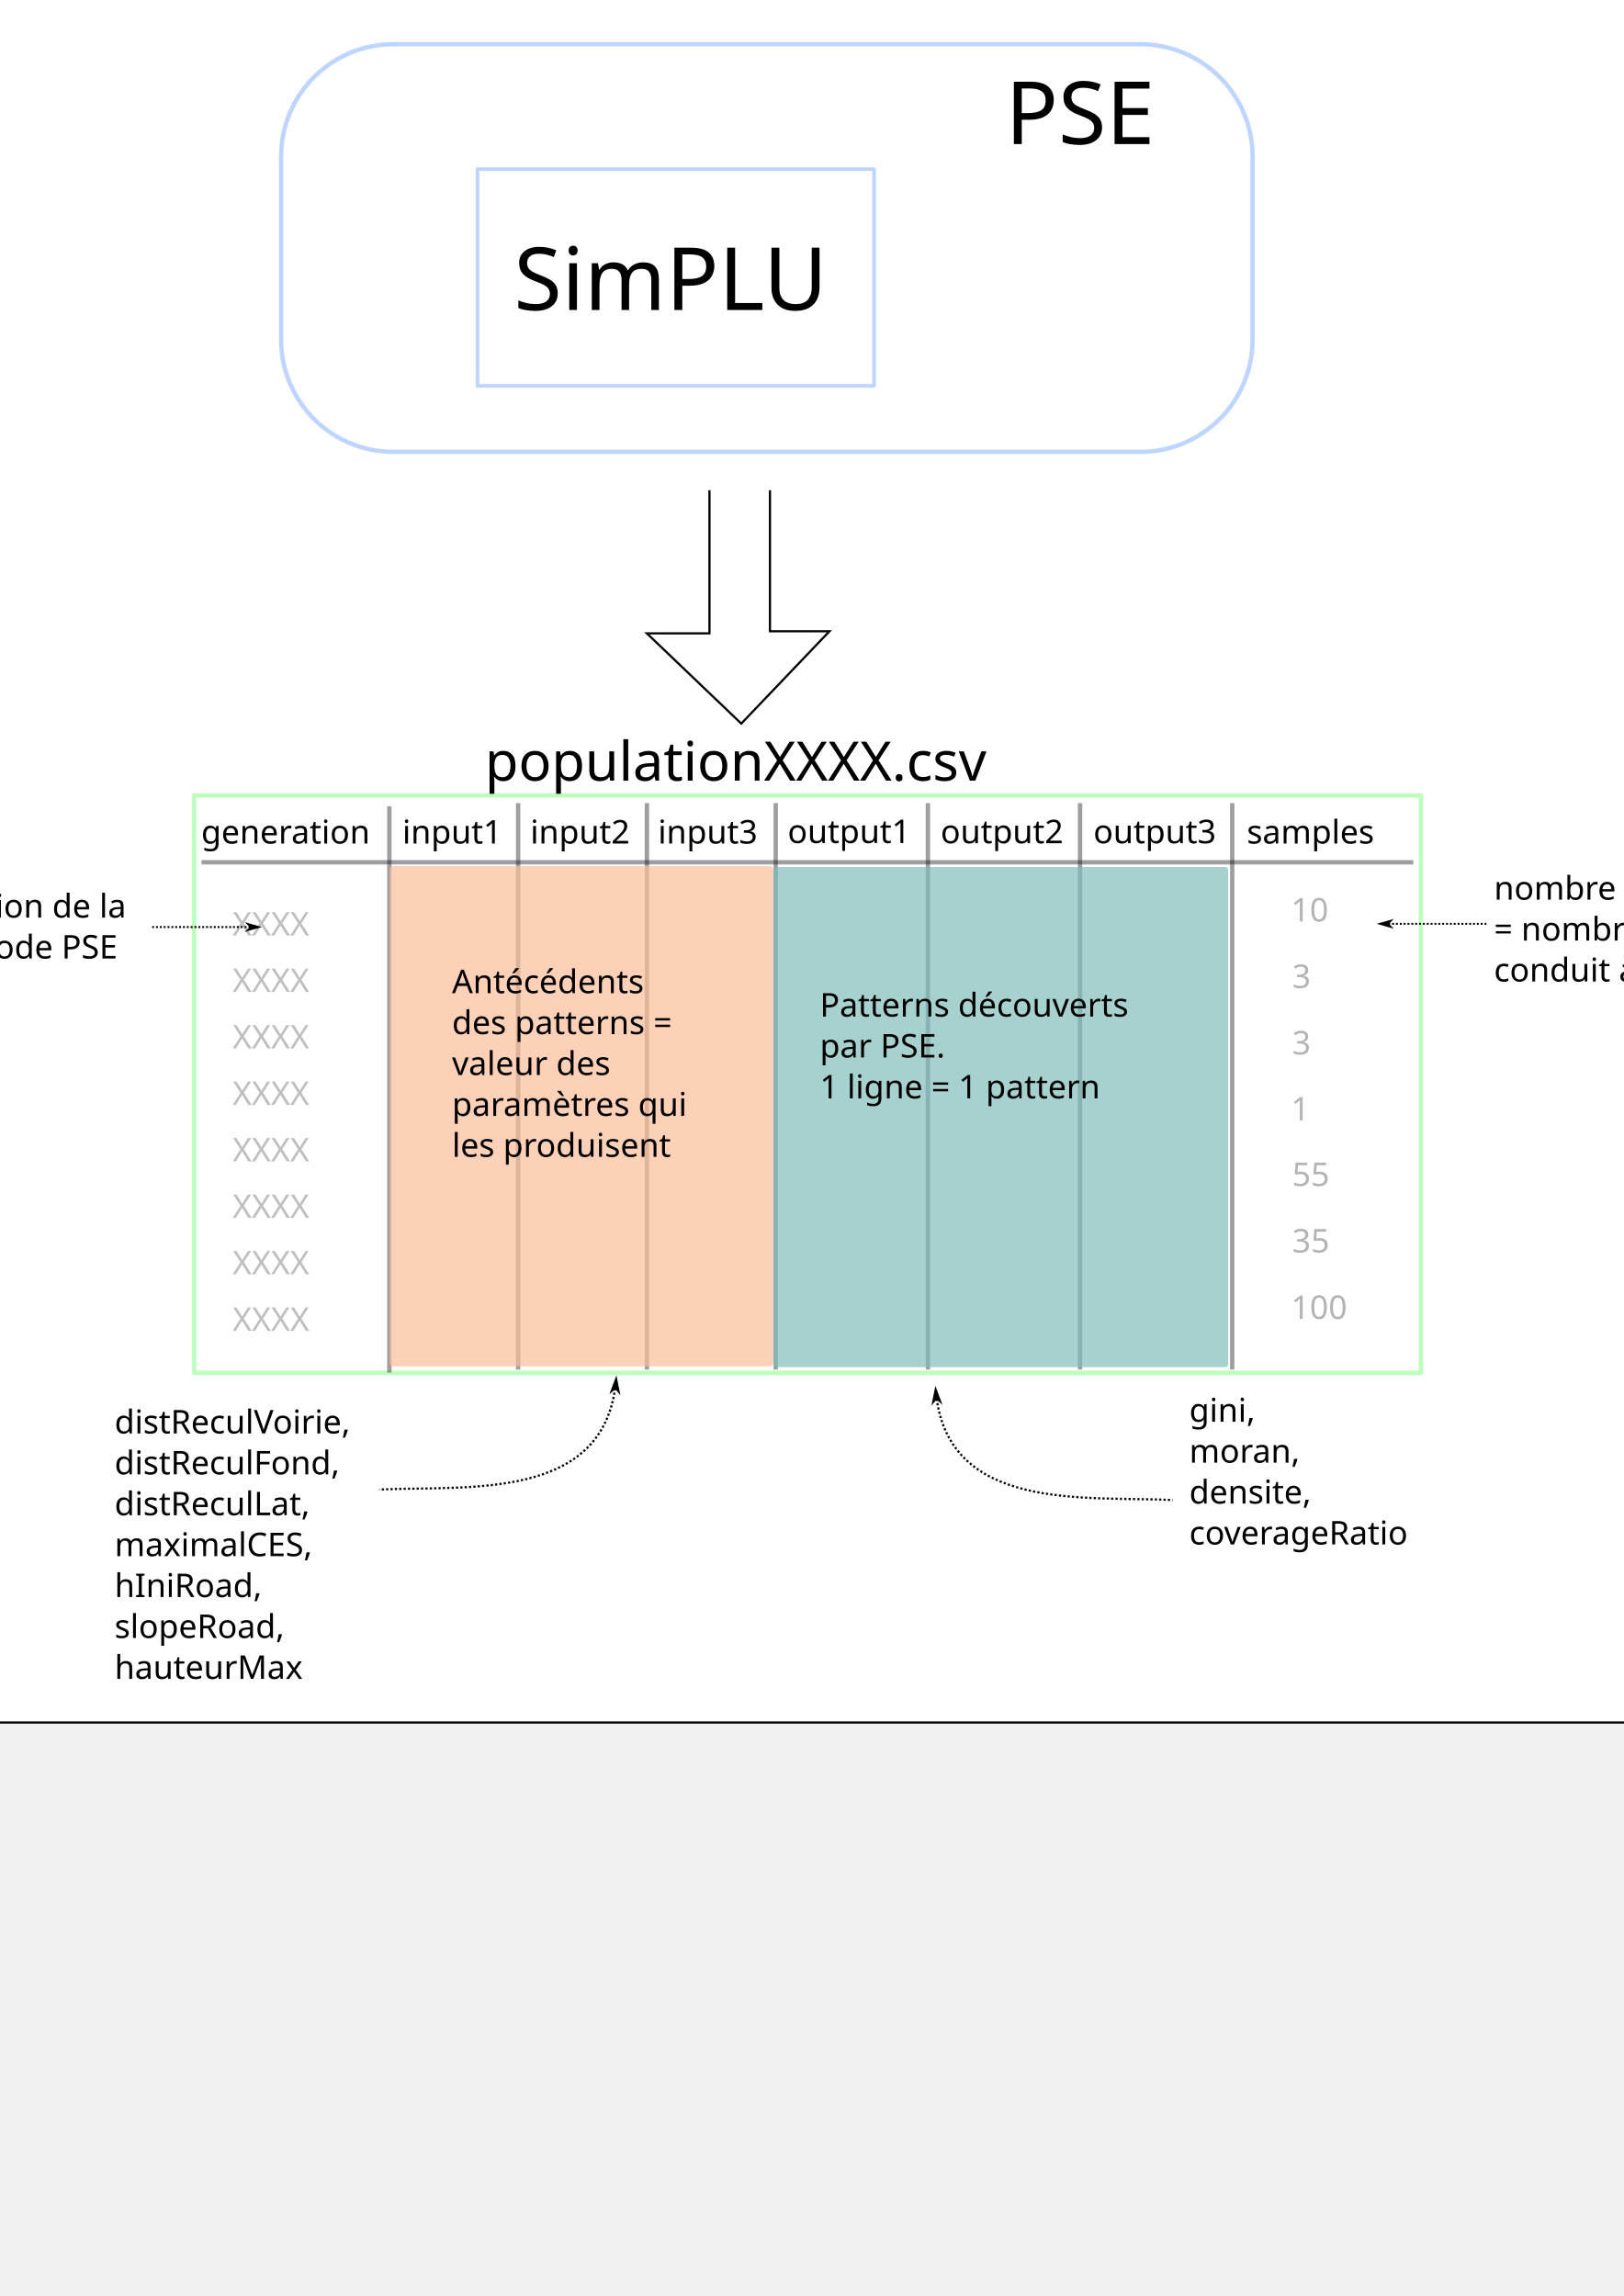
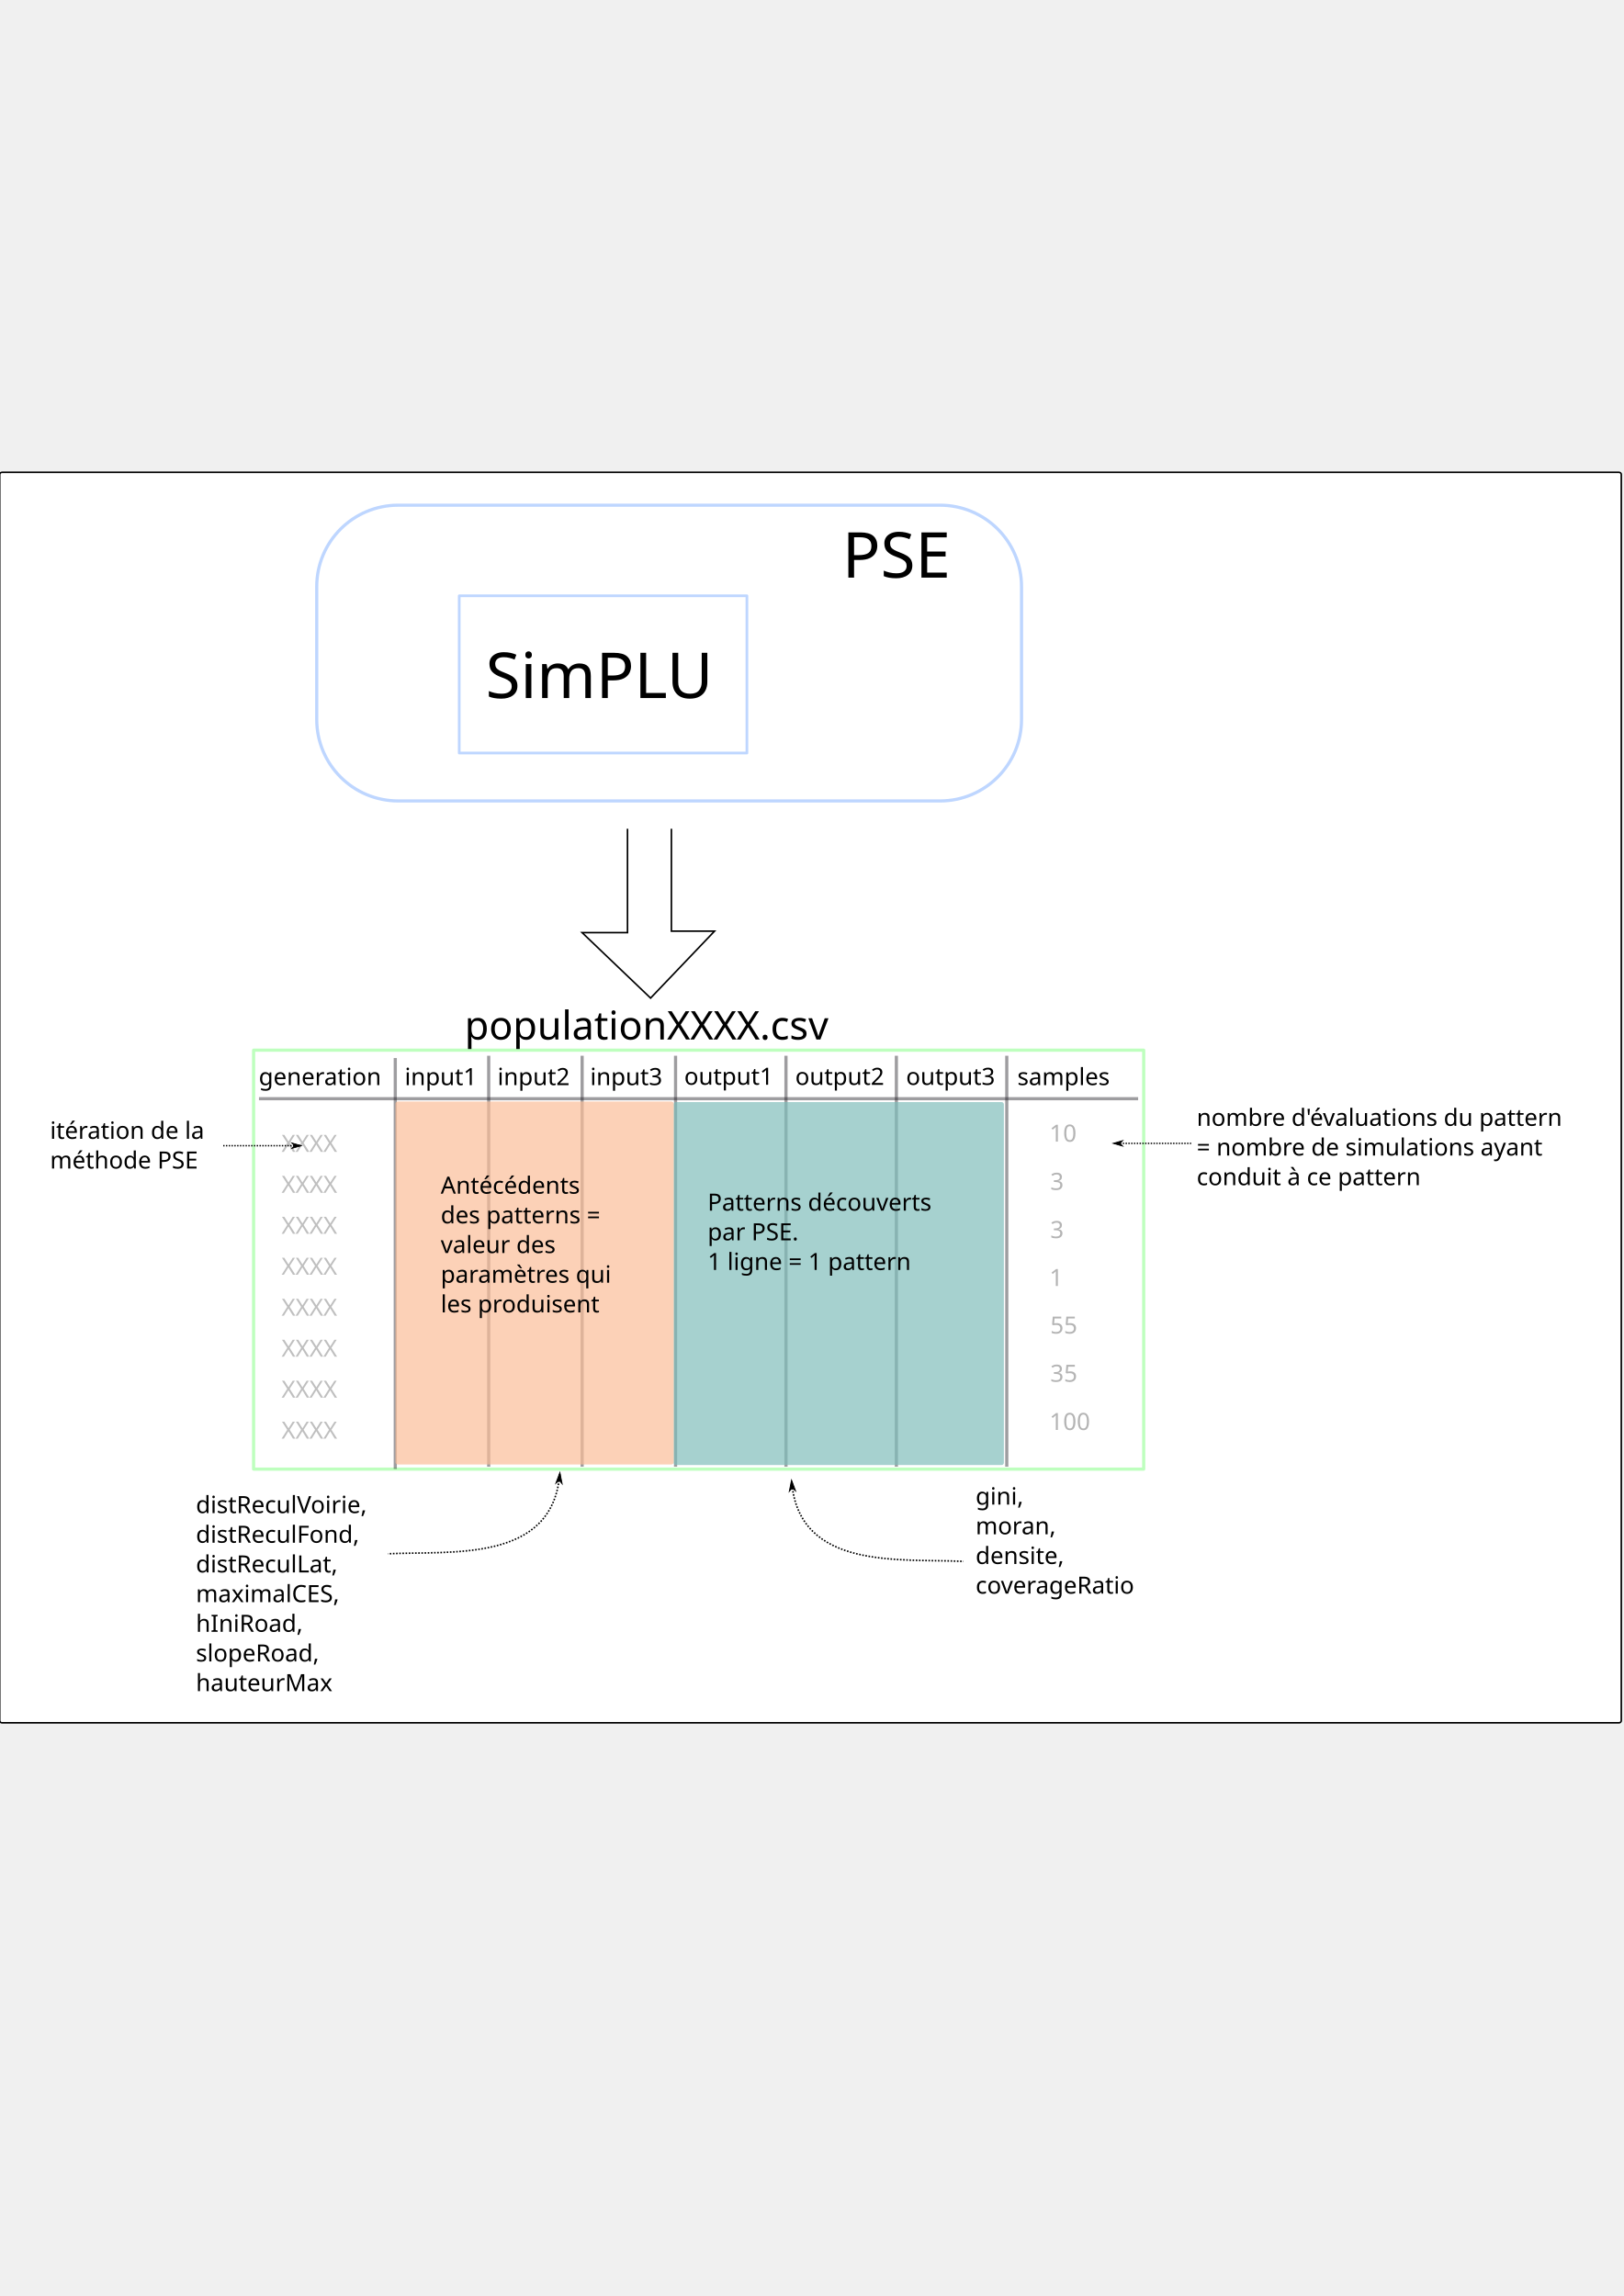
<svg xmlns="http://www.w3.org/2000/svg" width="210mm" height="297mm" viewBox="0 0 744.094 1052.362" id="svg2" version="1.1">
  <defs id="defs4">
    <marker orient="auto" refY="0.0" refX="0.0" id="Arrow1Mend" style="overflow:visible;">
      <path id="path4577" d="M 0.0,0.0 L 5.0,-5.0 L -12.5,0.0 L 5.0,5.0 L 0.0,0.0 z " style="fill-rule:evenodd;stroke:#000000;stroke-width:1pt;stroke-opacity:1;fill:#000000;fill-opacity:1" transform="scale(0.4) rotate(180) translate(10,0)" />
    </marker>
    <marker orient="auto" refY="0.0" refX="0.0" id="Arrow1Mstart" style="overflow:visible">
      <path id="path4574" d="M 0.0,0.0 L 5.0,-5.0 L -12.5,0.0 L 5.0,5.0 L 0.0,0.0 z " style="fill-rule:evenodd;stroke:#000000;stroke-width:1pt;stroke-opacity:1;fill:#000000;fill-opacity:1" transform="scale(0.4) translate(10,0)" />
    </marker>
    <marker orient="auto" refY="0" refX="0" id="Arrow1Mstart-1" style="overflow:visible">
      <path id="path4574-3" d="M 0,0 5,-5 -12.5,0 5,5 0,0 Z" style="fill:#000000;fill-opacity:1;fill-rule:evenodd;stroke:#000000;stroke-width:1pt;stroke-opacity:1" transform="matrix(0.4,0,0,0.4,4,0)" />
    </marker>
    <marker orient="auto" refY="0" refX="0" id="Arrow1Mstart-9" style="overflow:visible">
      <path id="path4574-6" d="M 0,0 5,-5 -12.5,0 5,5 0,0 Z" style="fill:#000000;fill-opacity:1;fill-rule:evenodd;stroke:#000000;stroke-width:1pt;stroke-opacity:1" transform="matrix(0.4,0,0,0.4,4,0)" />
    </marker>
    <marker orient="auto" refY="0" refX="0" id="Arrow1Mstart-9-3" style="overflow:visible">
      <path id="path4574-6-6" d="M 0,0 5,-5 -12.5,0 5,5 0,0 Z" style="fill:#000000;fill-opacity:1;fill-rule:evenodd;stroke:#000000;stroke-width:1pt;stroke-opacity:1" transform="matrix(0.4,0,0,0.4,4,0)" />
    </marker>
  </defs>
  <g id="layer1">
-     <g id="g6643">
+     <g id="g6643" transform="matrix(0.7255119,0,0,0.7255119,51.68504,216.847)">
      <rect ry="1.429" y="-0.495" x="-71.429" height="790" width="1024.285" id="rect4262" style="opacity:1;fill:#ffffff;fill-opacity:1;stroke:#000000;stroke-width:1;stroke-linejoin:round;stroke-miterlimit:4;stroke-dasharray:none;stroke-dashoffset:0;stroke-opacity:1" />
      <g id="g13084">
        <g id="g4142" transform="translate(126.1265,-63.26069)">
          <rect y="140.779" x="92.703" height="99.326" width="181.722" id="rect4136" style="opacity:0.256;fill:none;fill-opacity:1;stroke:#005eff;stroke-width:1.691;stroke-linejoin:round;stroke-miterlimit:4;stroke-dasharray:none;stroke-opacity:1" />
          <text id="text4138" y="205.354" x="109.384" style="font-style:normal;font-weight:normal;font-size:40px;line-height:125%;font-family:Sans;letter-spacing:0px;word-spacing:0px;fill:#000000;fill-opacity:1;stroke:none;stroke-width:1px;stroke-linecap:butt;stroke-linejoin:miter;stroke-opacity:1" xml:space="preserve">
            <tspan y="205.354" x="109.384" id="tspan4140">SimPLU</tspan>
          </text>
        </g>
        <rect style="opacity:0.256;fill:none;fill-opacity:1;stroke:#005eff;stroke-width:2;stroke-linejoin:round;stroke-miterlimit:4;stroke-dasharray:none;stroke-opacity:1" id="rect4147" width="445.181" height="186.832" x="128.825" y="20.276" ry="51.429" />
        <text xml:space="preserve" style="font-style:normal;font-weight:normal;font-size:40px;line-height:125%;font-family:Sans;letter-spacing:0px;word-spacing:0px;fill:#000000;fill-opacity:1;stroke:none;stroke-width:1px;stroke-linecap:butt;stroke-linejoin:miter;stroke-opacity:1" x="460.753" y="66.023" id="text4149">
          <tspan id="tspan4151" x="460.753" y="66.023">PSE</tspan>
        </text>
      </g>
      <text id="text4537" y="544.505" x="263.571" style="font-style:normal;font-weight:normal;font-size:15px;line-height:125%;font-family:Sans;letter-spacing:0px;word-spacing:0px;fill:#000000;fill-opacity:1;stroke:none;stroke-width:1px;stroke-linecap:butt;stroke-linejoin:miter;stroke-opacity:1" xml:space="preserve">
        <tspan y="544.505" x="263.571" id="tspan4539" />
        <tspan id="tspan4541" y="563.255" x="263.571" />
      </text>
      <g transform="translate(10,-67.14286)" id="g18637">
        <g id="g4357" transform="translate(2.857143,43.57143)">
          <g transform="translate(-431.4286,340.7143)" id="g4319">
            <rect style="opacity:0.256;fill:none;fill-opacity:1;stroke:#00ff00;stroke-width:2;stroke-linejoin:round;stroke-miterlimit:4;stroke-dasharray:none;stroke-opacity:1" id="rect4153" width="562.224" height="264.663" x="507.521" y="47.425" />
            <text xml:space="preserve" style="font-style:normal;font-weight:normal;font-size:25px;line-height:125%;font-family:Sans;letter-spacing:0px;word-spacing:0px;fill:#000000;fill-opacity:1;stroke:none;stroke-width:1px;stroke-linecap:butt;stroke-linejoin:miter;stroke-opacity:1" x="640.805" y="40.667" id="text4155">
              <tspan id="tspan4157" x="640.805" y="40.667">populationXXXX.csv</tspan>
            </text>
            <path style="opacity:0.41;fill:none;fill-rule:evenodd;stroke:#120f15;stroke-width:2;stroke-linecap:butt;stroke-linejoin:miter;stroke-miterlimit:4;stroke-dasharray:none;stroke-opacity:1" d="m 597,52.383 0,259.609" id="path4159" />
            <g id="g4193" transform="translate(43.94163,-92.93403)">
              <text id="text4161" y="162.418" x="559.017" style="font-style:normal;font-weight:normal;font-size:15px;line-height:125%;font-family:Sans;letter-spacing:0px;word-spacing:0px;fill:#000000;fill-opacity:1;stroke:none;stroke-width:1px;stroke-linecap:butt;stroke-linejoin:miter;stroke-opacity:1" xml:space="preserve">
                <tspan y="162.418" x="559.017" id="tspan4163">input1</tspan>
              </text>
              <text id="text4165" y="162.418" x="617.651" style="font-style:normal;font-weight:normal;font-size:15px;line-height:125%;font-family:Sans;letter-spacing:0px;word-spacing:0px;fill:#000000;fill-opacity:1;stroke:none;stroke-width:1px;stroke-linecap:butt;stroke-linejoin:miter;stroke-opacity:1" xml:space="preserve">
                <tspan y="162.418" x="617.651" id="tspan4167">input2</tspan>
              </text>
              <text id="text4169" y="162.418" x="676.168" style="font-style:normal;font-weight:normal;font-size:15px;line-height:125%;font-family:Sans;letter-spacing:0px;word-spacing:0px;fill:#000000;fill-opacity:1;stroke:none;stroke-width:1px;stroke-linecap:butt;stroke-linejoin:miter;stroke-opacity:1" xml:space="preserve">
                <tspan y="162.418" x="676.168" id="tspan4171">input3</tspan>
              </text>
              <text id="text4173" y="162.187" x="735.571" style="font-style:normal;font-weight:normal;font-size:15px;line-height:125%;font-family:Sans;letter-spacing:0px;word-spacing:0px;fill:#000000;fill-opacity:1;stroke:none;stroke-width:1px;stroke-linecap:butt;stroke-linejoin:miter;stroke-opacity:1" xml:space="preserve">
                <tspan y="162.187" x="735.571" id="tspan4175">output1</tspan>
              </text>
              <text id="text4177" y="162.286" x="805.69" style="font-style:normal;font-weight:normal;font-size:15px;line-height:125%;font-family:Sans;letter-spacing:0px;word-spacing:0px;fill:#000000;fill-opacity:1;stroke:none;stroke-width:1px;stroke-linecap:butt;stroke-linejoin:miter;stroke-opacity:1" xml:space="preserve">
                <tspan y="162.286" x="805.69" id="tspan4179">output2</tspan>
              </text>
              <text id="text4181" y="162.286" x="875.692" style="font-style:normal;font-weight:normal;font-size:15px;line-height:125%;font-family:Sans;letter-spacing:0px;word-spacing:0px;fill:#000000;fill-opacity:1;stroke:none;stroke-width:1px;stroke-linecap:butt;stroke-linejoin:miter;stroke-opacity:1" xml:space="preserve">
                <tspan y="162.286" x="875.692" id="tspan4183">output3</tspan>
              </text>
              <text id="text4185" y="162.418" x="946.008" style="font-style:normal;font-weight:normal;font-size:15px;line-height:125%;font-family:Sans;letter-spacing:0px;word-spacing:0px;fill:#000000;fill-opacity:1;stroke:none;stroke-width:1px;stroke-linecap:butt;stroke-linejoin:miter;stroke-opacity:1" xml:space="preserve">
                <tspan y="162.418" x="946.008" id="tspan4187">samples</tspan>
              </text>
              <text id="text4189" y="162.418" x="466.823" style="font-style:normal;font-weight:normal;font-size:15px;line-height:125%;font-family:Sans;letter-spacing:0px;word-spacing:0px;fill:#000000;fill-opacity:1;stroke:none;stroke-width:1px;stroke-linecap:butt;stroke-linejoin:miter;stroke-opacity:1" xml:space="preserve">
                <tspan y="162.418" x="466.823" id="tspan4191">generation</tspan>
              </text>
            </g>
            <path style="opacity:0.41;fill:none;fill-rule:evenodd;stroke:#120f15;stroke-width:2;stroke-linecap:butt;stroke-linejoin:miter;stroke-miterlimit:4;stroke-dasharray:none;stroke-opacity:1" d="m 656.02,50.954 0,259.609" id="path4159-8" />
            <path style="opacity:0.41;fill:none;fill-rule:evenodd;stroke:#120f15;stroke-width:2;stroke-linecap:butt;stroke-linejoin:miter;stroke-miterlimit:4;stroke-dasharray:none;stroke-opacity:1" d="m 715.039,50.954 0,259.609" id="path4159-2" />
            <path style="opacity:0.41;fill:none;fill-rule:evenodd;stroke:#120f15;stroke-width:2;stroke-linecap:butt;stroke-linejoin:miter;stroke-miterlimit:4;stroke-dasharray:none;stroke-opacity:1" d="m 774.059,50.954 0,259.609" id="path4159-6" />
            <path style="opacity:0.41;fill:none;fill-rule:evenodd;stroke:#120f15;stroke-width:2;stroke-linecap:butt;stroke-linejoin:miter;stroke-miterlimit:4;stroke-dasharray:none;stroke-opacity:1" d="m 843.793,50.954 0,259.609" id="path4159-1" />
            <path style="opacity:0.41;fill:none;fill-rule:evenodd;stroke:#120f15;stroke-width:2;stroke-linecap:butt;stroke-linejoin:miter;stroke-miterlimit:4;stroke-dasharray:none;stroke-opacity:1" d="m 913.527,50.954 0,259.609" id="path4159-9" />
            <path style="opacity:0.41;fill:none;fill-rule:evenodd;stroke:#120f15;stroke-width:2;stroke-linecap:butt;stroke-linejoin:miter;stroke-miterlimit:4;stroke-dasharray:none;stroke-opacity:1" d="m 983.261,50.954 0,259.609" id="path4159-10" />
          </g>
          <path id="path4159-0" d="m 79.481,418.791 555.324,0" style="opacity:0.41;fill:none;fill-rule:evenodd;stroke:#120f15;stroke-width:2;stroke-linecap:butt;stroke-linejoin:miter;stroke-miterlimit:4;stroke-dasharray:none;stroke-opacity:1" />
        </g>
        <text xml:space="preserve" style="font-style:normal;font-weight:normal;font-size:15px;line-height:125%;font-family:Sans;letter-spacing:0px;word-spacing:0px;opacity:0.253;fill:#000000;fill-opacity:1;stroke:none;stroke-width:1px;stroke-linecap:butt;stroke-linejoin:miter;stroke-opacity:1" x="96.591" y="495.934" id="text4388">
          <tspan id="tspan4390" x="96.591" y="495.934">XXXX</tspan>
        </text>
        <text xml:space="preserve" style="font-style:normal;font-weight:normal;font-size:15px;line-height:125%;font-family:Sans;letter-spacing:0px;word-spacing:0px;opacity:0.253;fill:#000000;fill-opacity:1;stroke:none;stroke-width:1px;stroke-linecap:butt;stroke-linejoin:miter;stroke-opacity:1" x="96.591" y="521.817" id="text4388-4">
          <tspan id="tspan4390-1" x="96.591" y="521.817">XXXX</tspan>
        </text>
        <text xml:space="preserve" style="font-style:normal;font-weight:normal;font-size:15px;line-height:125%;font-family:Sans;letter-spacing:0px;word-spacing:0px;opacity:0.253;fill:#000000;fill-opacity:1;stroke:none;stroke-width:1px;stroke-linecap:butt;stroke-linejoin:miter;stroke-opacity:1" x="96.591" y="573.583" id="text4388-9">
          <tspan id="tspan4390-7" x="96.591" y="573.583">XXXX</tspan>
        </text>
        <text xml:space="preserve" style="font-style:normal;font-weight:normal;font-size:15px;line-height:125%;font-family:Sans;letter-spacing:0px;word-spacing:0px;opacity:0.253;fill:#000000;fill-opacity:1;stroke:none;stroke-width:1px;stroke-linecap:butt;stroke-linejoin:miter;stroke-opacity:1" x="96.591" y="625.349" id="text4388-7">
          <tspan id="tspan4390-9" x="96.591" y="625.349">XXXX</tspan>
        </text>
        <text xml:space="preserve" style="font-style:normal;font-weight:normal;font-size:15px;line-height:125%;font-family:Sans;letter-spacing:0px;word-spacing:0px;opacity:0.253;fill:#000000;fill-opacity:1;stroke:none;stroke-width:1px;stroke-linecap:butt;stroke-linejoin:miter;stroke-opacity:1" x="96.591" y="677.115" id="text4388-3">
          <tspan id="tspan4390-2" x="96.591" y="677.115">XXXX</tspan>
        </text>
        <text xml:space="preserve" style="font-style:normal;font-weight:normal;font-size:15px;line-height:125%;font-family:Sans;letter-spacing:0px;word-spacing:0px;opacity:0.253;fill:#000000;fill-opacity:1;stroke:none;stroke-width:1px;stroke-linecap:butt;stroke-linejoin:miter;stroke-opacity:1" x="96.591" y="651.232" id="text4388-38">
          <tspan id="tspan4390-10" x="96.591" y="651.232">XXXX</tspan>
        </text>
        <text xml:space="preserve" style="font-style:normal;font-weight:normal;font-size:15px;line-height:125%;font-family:Sans;letter-spacing:0px;word-spacing:0px;opacity:0.253;fill:#000000;fill-opacity:1;stroke:none;stroke-width:1px;stroke-linecap:butt;stroke-linejoin:miter;stroke-opacity:1" x="96.591" y="599.466" id="text4388-0">
          <tspan id="tspan4390-77" x="96.591" y="599.466">XXXX</tspan>
        </text>
        <text xml:space="preserve" style="font-style:normal;font-weight:normal;font-size:15px;line-height:125%;font-family:Sans;letter-spacing:0px;word-spacing:0px;opacity:0.253;fill:#000000;fill-opacity:1;stroke:none;stroke-width:1px;stroke-linecap:butt;stroke-linejoin:miter;stroke-opacity:1" x="96.591" y="547.7" id="text4388-92">
          <tspan id="tspan4390-97" x="96.591" y="547.7">XXXX</tspan>
        </text>
        <text xml:space="preserve" style="font-style:normal;font-weight:normal;font-size:15px;line-height:125%;font-family:Sans;letter-spacing:0px;word-spacing:0px;opacity:0.295;fill:#000000;fill-opacity:1;stroke:none;stroke-width:1px;stroke-linecap:butt;stroke-linejoin:miter;stroke-opacity:1" x="581.638" y="489.505" id="text4458">
          <tspan id="tspan4460" x="581.638" y="489.505">10</tspan>
        </text>
        <text xml:space="preserve" style="font-style:normal;font-weight:normal;font-size:15px;line-height:125%;font-family:Sans;letter-spacing:0px;word-spacing:0px;opacity:0.295;fill:#000000;fill-opacity:1;stroke:none;stroke-width:1px;stroke-linecap:butt;stroke-linejoin:miter;stroke-opacity:1" x="581.638" y="580.683" id="text4462">
          <tspan id="tspan4464" x="581.638" y="580.683">1</tspan>
        </text>
        <text xml:space="preserve" style="font-style:normal;font-weight:normal;font-size:15px;line-height:125%;font-family:Sans;letter-spacing:0px;word-spacing:0px;opacity:0.295;fill:#000000;fill-opacity:1;stroke:none;stroke-width:1px;stroke-linecap:butt;stroke-linejoin:miter;stroke-opacity:1" x="582.143" y="641.189" id="text4466">
          <tspan id="tspan4468" x="582.143" y="641.189">35</tspan>
        </text>
        <text xml:space="preserve" style="font-style:normal;font-weight:normal;font-size:15px;line-height:125%;font-family:Sans;letter-spacing:0px;word-spacing:0px;opacity:0.295;fill:#000000;fill-opacity:1;stroke:none;stroke-width:1px;stroke-linecap:butt;stroke-linejoin:miter;stroke-opacity:1" x="581.638" y="671.648" id="text4470">
          <tspan id="tspan4472" x="581.638" y="671.648">100</tspan>
        </text>
        <text xml:space="preserve" style="font-style:normal;font-weight:normal;font-size:15px;line-height:125%;font-family:Sans;letter-spacing:0px;word-spacing:0px;opacity:0.295;fill:#000000;fill-opacity:1;stroke:none;stroke-width:1px;stroke-linecap:butt;stroke-linejoin:miter;stroke-opacity:1" x="582.143" y="519.963" id="text4474">
          <tspan id="tspan4476" x="582.143" y="519.963">3</tspan>
        </text>
        <text xml:space="preserve" style="font-style:normal;font-weight:normal;font-size:15px;line-height:125%;font-family:Sans;letter-spacing:0px;word-spacing:0px;opacity:0.295;fill:#000000;fill-opacity:1;stroke:none;stroke-width:1px;stroke-linecap:butt;stroke-linejoin:miter;stroke-opacity:1" x="582.128" y="610.731" id="text4478">
          <tspan id="tspan4480" x="582.128" y="610.731">55</tspan>
        </text>
        <text xml:space="preserve" style="font-style:normal;font-weight:normal;font-size:15px;line-height:125%;font-family:Sans;letter-spacing:0px;word-spacing:0px;opacity:0.295;fill:#000000;fill-opacity:1;stroke:none;stroke-width:1px;stroke-linecap:butt;stroke-linejoin:miter;stroke-opacity:1" x="582.143" y="550.422" id="text4474-1">
          <tspan id="tspan4476-4" x="582.143" y="550.422">3</tspan>
        </text>
        <rect style="opacity:0.688;fill:#7ebcba;fill-opacity:1;stroke:none;stroke-width:2;stroke-linejoin:round;stroke-miterlimit:4;stroke-dasharray:none;stroke-opacity:1" id="rect4500" width="208.571" height="229.286" x="344.286" y="464.505" ry="1.429" />
        <text xml:space="preserve" style="font-style:normal;font-weight:normal;font-size:15px;line-height:125%;font-family:Sans;letter-spacing:0px;word-spacing:0px;fill:#000000;fill-opacity:1;stroke:none;stroke-width:1px;stroke-linecap:butt;stroke-linejoin:miter;stroke-opacity:1" x="365.714" y="533.076" id="text4502">
          <tspan id="tspan4504" x="365.714" y="533.076">Patterns découverts</tspan>
          <tspan x="365.714" y="551.826" id="tspan4506">par PSE.</tspan>
          <tspan x="365.714" y="570.576" id="tspan4549">1 ligne = 1 pattern </tspan>
        </text>
        <rect style="opacity:0.688;fill:#fbbc96;fill-opacity:1;stroke:none;stroke-width:2;stroke-linejoin:round;stroke-miterlimit:4;stroke-dasharray:none;stroke-opacity:1" id="rect4500-6" width="175.714" height="229.286" x="168.571" y="464.148" ry="1.429" />
        <text xml:space="preserve" style="font-style:normal;font-weight:normal;font-size:15px;line-height:125%;font-family:Sans;letter-spacing:0px;word-spacing:0px;fill:#000000;fill-opacity:1;stroke:none;stroke-width:1px;stroke-linecap:butt;stroke-linejoin:miter;stroke-opacity:1" x="197.143" y="522.362" id="text4523">
          <tspan id="tspan4525" x="197.143" y="522.362">Antécédents </tspan>
          <tspan x="197.143" y="541.112" id="tspan4527">des patterns =</tspan>
          <tspan x="197.143" y="559.862" id="tspan4543">valeur des </tspan>
          <tspan x="197.143" y="578.612" id="tspan4535">paramètres qui </tspan>
          <tspan x="197.143" y="597.362" id="tspan4560">les produisent</tspan>
        </text>
        <path style="fill:none;fill-rule:evenodd;stroke:#000000;stroke-width:1;stroke-linecap:butt;stroke-linejoin:miter;stroke-miterlimit:4;stroke-dasharray:1, 1;stroke-dashoffset:0;stroke-opacity:1;marker-start:url(#Arrow1Mstart)" d="m 272.336,699.505 c -4.594,56.211 -68.512,48.463 -108.571,50.357" id="path4562" />
        <text xml:space="preserve" style="font-style:normal;font-weight:normal;font-size:15px;line-height:125%;font-family:Sans;letter-spacing:0px;word-spacing:0px;fill:#000000;fill-opacity:1;stroke:none;stroke-width:1px;stroke-linecap:butt;stroke-linejoin:miter;stroke-opacity:1" x="42.5" y="724.148" id="text12310">
          <tspan x="42.5" y="724.148" id="tspan12320">distReculVoirie,</tspan>
          <tspan x="42.5" y="742.898" id="tspan12324">distReculFond,</tspan>
          <tspan x="42.5" y="761.648" id="tspan12326">distReculLat,</tspan>
          <tspan x="42.5" y="780.398" id="tspan12328">maximalCES,</tspan>
          <tspan x="42.5" y="799.148" id="tspan12330">hIniRoad,</tspan>
          <tspan x="42.5" y="817.898" id="tspan12332">slopeRoad,</tspan>
          <tspan x="42.5" y="836.648" id="tspan12334">hauteurMax</tspan>
          <tspan x="42.5" y="855.398" id="tspan12318" />
          <tspan x="42.5" y="874.148" id="tspan12316" />
        </text>
        <path style="fill:none;fill-rule:evenodd;stroke:#000000;stroke-width:1;stroke-linecap:butt;stroke-linejoin:miter;stroke-miterlimit:4;stroke-dasharray:1, 1;stroke-dashoffset:0;stroke-opacity:1;marker-start:url(#Arrow1Mstart-1)" d="m 418.815,704.314 c 4.594,56.211 68.512,48.463 108.571,50.357" id="path4562-8" />
        <text xml:space="preserve" style="font-style:normal;font-weight:normal;font-size:15px;line-height:125%;font-family:Sans;letter-spacing:0px;word-spacing:0px;fill:#000000;fill-opacity:1;stroke:none;stroke-width:1px;stroke-linecap:butt;stroke-linejoin:miter;stroke-opacity:1" x="535" y="718.791" id="text13067">
          <tspan id="tspan13069" x="535" y="718.791">gini,</tspan>
          <tspan x="535" y="737.541" id="tspan13071">moran,</tspan>
          <tspan x="535" y="756.291" id="tspan13073">densite,</tspan>
          <tspan x="535" y="775.041" id="tspan13075">coverageRatio</tspan>
        </text>
        <path style="fill:none;fill-rule:evenodd;stroke:#000000;stroke-width:0.883;stroke-linecap:butt;stroke-linejoin:miter;stroke-miterlimit:4;stroke-dasharray:0.883, 0.883;stroke-dashoffset:0;stroke-opacity:1;marker-start:url(#Arrow1Mstart-9)" d="m 108.277,492.051 c -21.357,0 14.458,10e-6 -48.526,10e-6" id="path4562-0" />
        <text xml:space="preserve" style="font-style:normal;font-weight:normal;font-size:15px;line-height:125%;font-family:Sans;letter-spacing:0px;word-spacing:0px;fill:#000000;fill-opacity:1;stroke:none;stroke-width:1px;stroke-linecap:butt;stroke-linejoin:miter;stroke-opacity:1" x="-49.643" y="487.719" id="text18330">
          <tspan id="tspan18332" x="-49.643" y="487.719">itération de la </tspan>
          <tspan x="-49.643" y="506.469" id="tspan18334">méthode PSE</tspan>
        </text>
        <path style="fill:none;fill-rule:evenodd;stroke:#000000;stroke-width:0.883;stroke-linecap:butt;stroke-linejoin:miter;stroke-miterlimit:4;stroke-dasharray:0.883, 0.883;stroke-dashoffset:0;stroke-opacity:1;marker-start:url(#Arrow1Mstart-9-3)" d="m 622.652,490.576 c 21.357,0 -14.458,1e-5 48.526,1e-5" id="path4562-0-0" />
        <text xml:space="preserve" style="font-style:normal;font-weight:normal;font-size:15px;line-height:125%;font-family:Sans;letter-spacing:0px;word-spacing:0px;fill:#000000;fill-opacity:1;stroke:none;stroke-width:1px;stroke-linecap:butt;stroke-linejoin:miter;stroke-opacity:1" x="674.643" y="479.505" id="text18625">
          <tspan id="tspan18627" x="674.643" y="479.505">nombre d'évaluations du pattern</tspan>
          <tspan x="674.643" y="498.255" id="tspan18629">= nombre de simulations ayant </tspan>
          <tspan x="674.643" y="517.005" id="tspan18631">conduit à ce pattern</tspan>
        </text>
      </g>
-       <path id="path18737" d="m 325.122,224.699 0,65.601 -28.681,0 43.259,41.357 40.406,-42.308 -27.255,0 0,-64.65" style="fill:none;fill-rule:evenodd;stroke:#000000;stroke-width:1;stroke-linecap:butt;stroke-linejoin:miter;stroke-opacity:1;stroke-miterlimit:4;stroke-dasharray:none" />
+       <path id="path18737" d="m 325.122,224.699 0,65.601 -28.681,0 43.259,41.357 40.406,-42.308 -27.255,0 0,-64.65" style="fill:none;fill-rule:evenodd;stroke:#000000;stroke-width:1;stroke-linecap:butt;stroke-linejoin:miter;stroke-miterlimit:4;stroke-dasharray:none;stroke-opacity:1" />
    </g>
  </g>
</svg>
